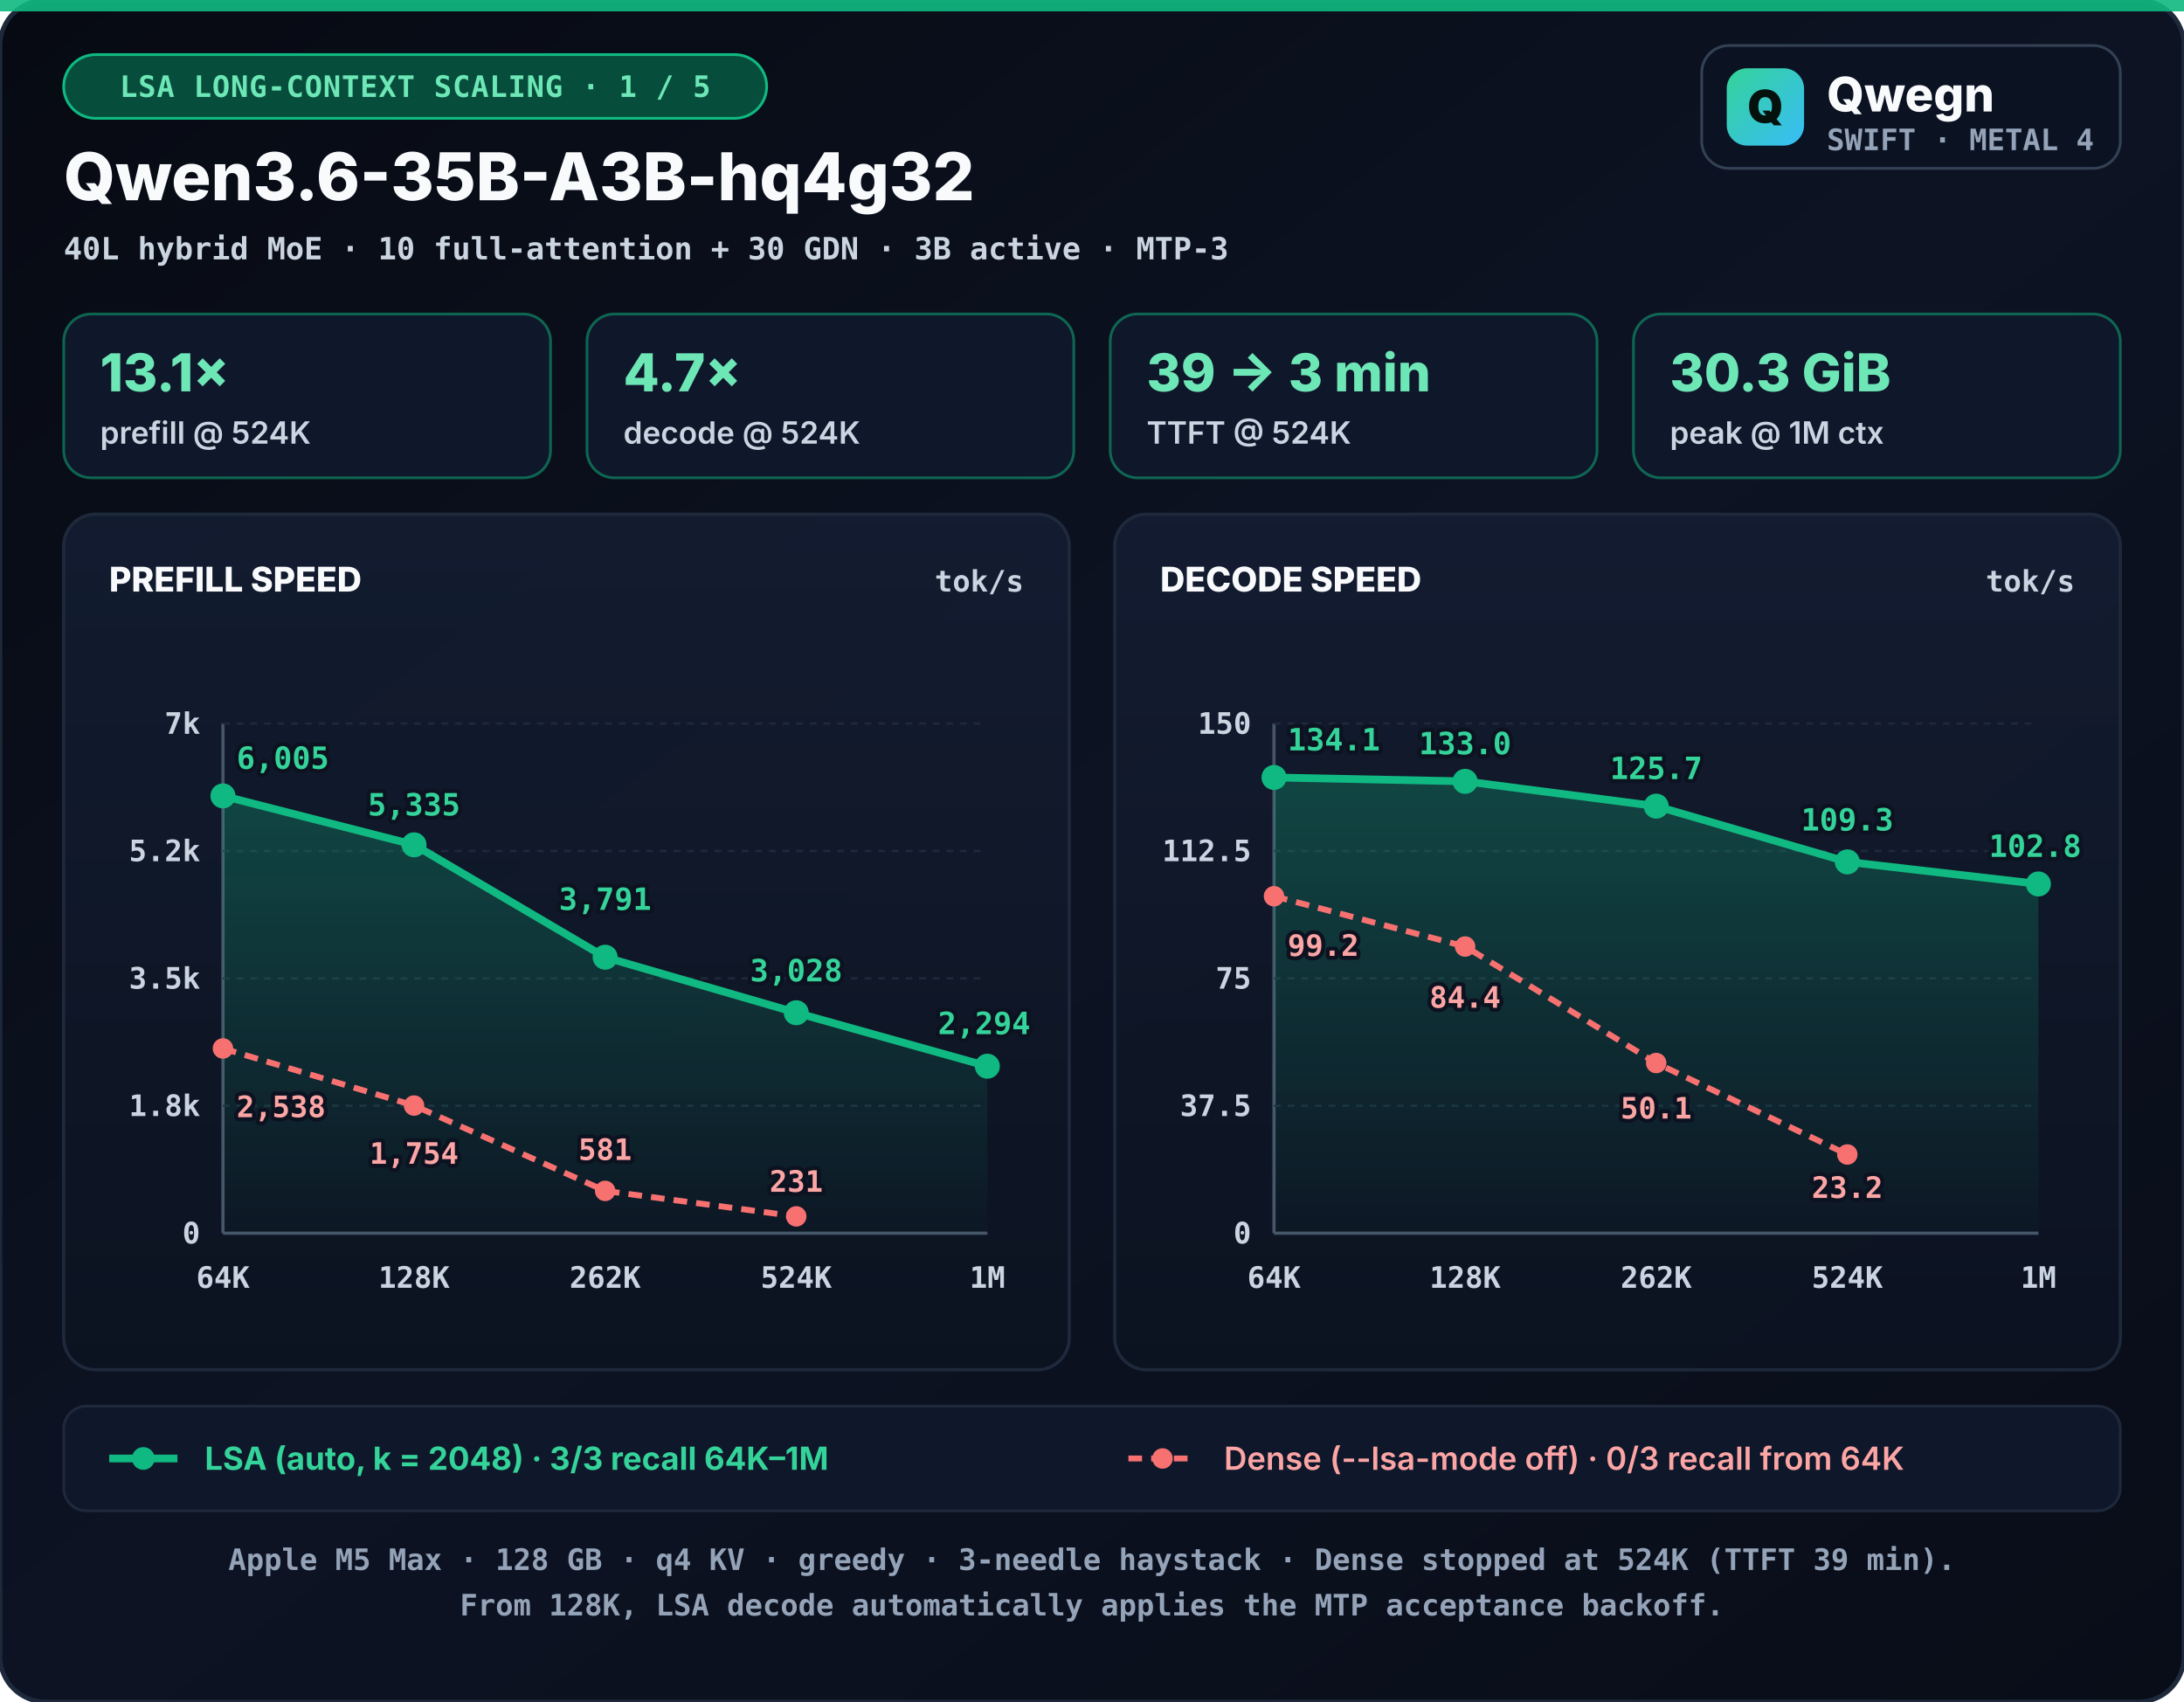
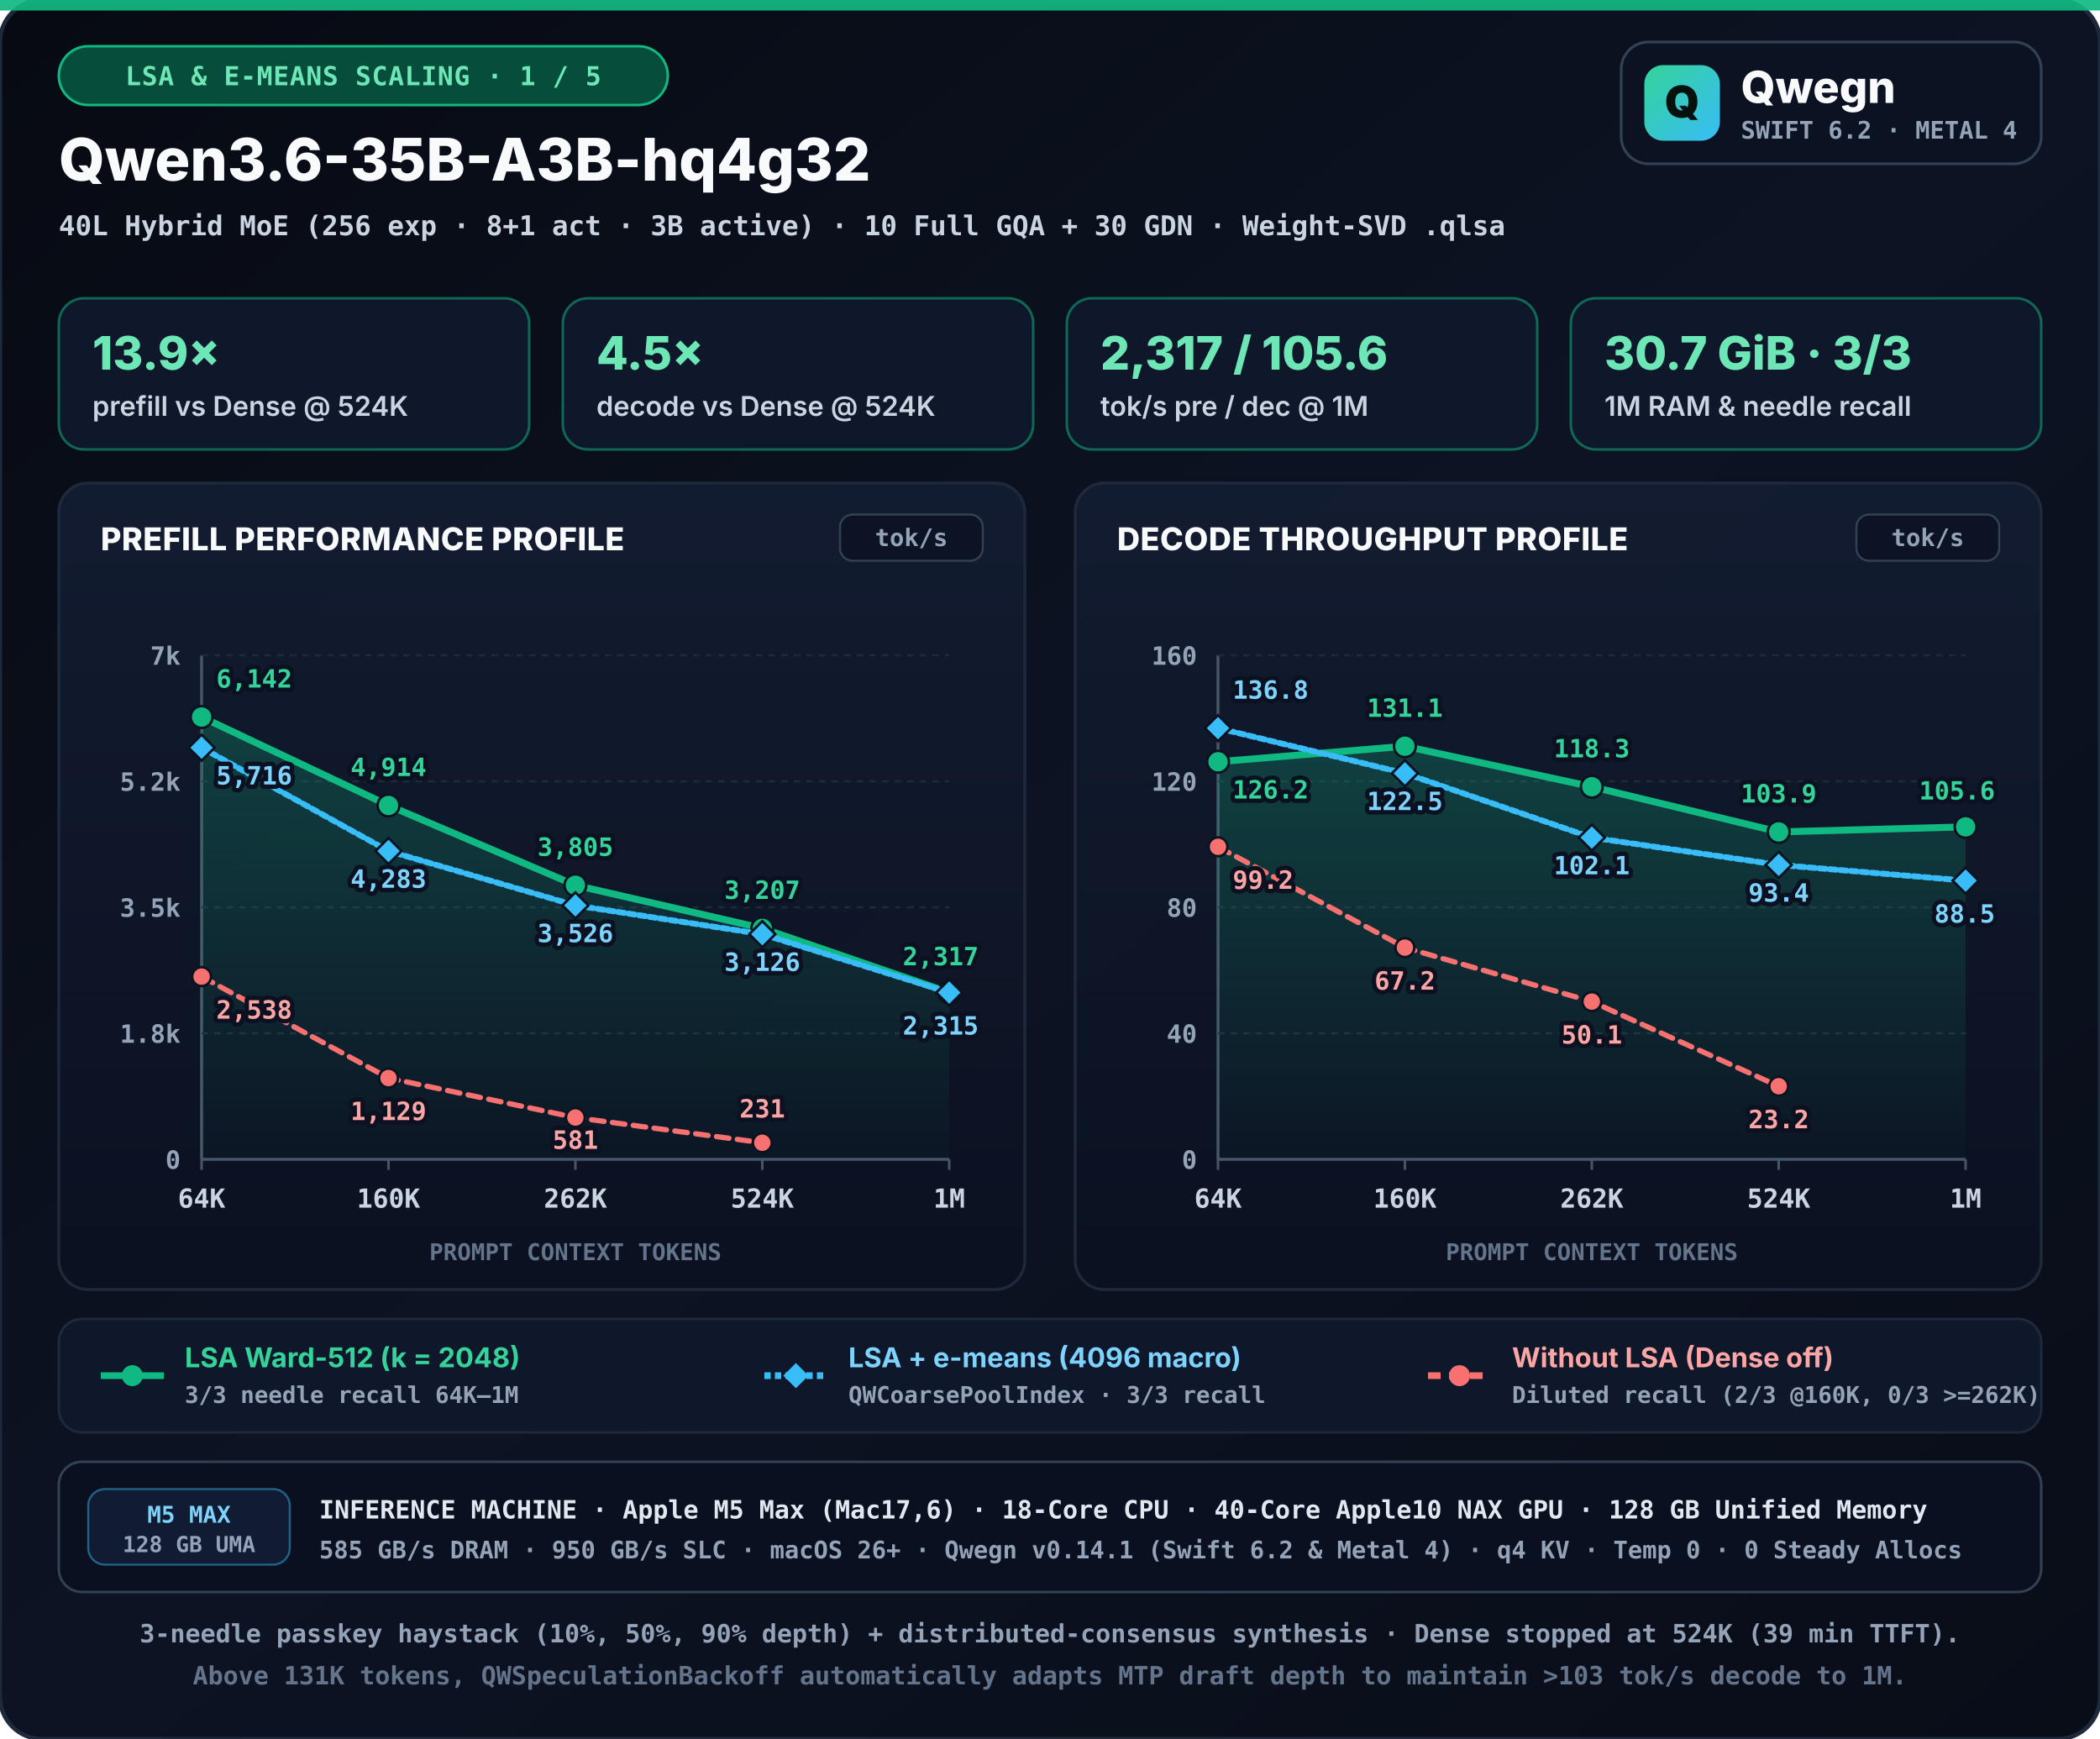
- <svg xmlns="http://www.w3.org/2000/svg" viewBox="0 0 960 748" width="960" height="748">
+ <svg xmlns="http://www.w3.org/2000/svg" viewBox="0 0 1000 828" width="1000" height="828">
  <defs>
    <linearGradient id="bg" x1="0" y1="0" x2="1" y2="1">
      <stop offset="0" stop-color="#070a12" />
      <stop offset="0.5" stop-color="#0d1323" />
      <stop offset="1" stop-color="#090d18" />
    </linearGradient>
    <linearGradient id="card" x1="0" y1="0" x2="0" y2="1">
-       <stop offset="0" stop-color="#131c31" stop-opacity="0.95" />
-       <stop offset="1" stop-color="#0c1220" stop-opacity="0.97" />
+       <stop offset="0" stop-color="#131c31" stop-opacity="0.96" />
+       <stop offset="1" stop-color="#0b1120" stop-opacity="0.98" />
    </linearGradient>
    <linearGradient id="aEm" x1="0" y1="0" x2="0" y2="1">
-       <stop offset="0" stop-color="#10b981" stop-opacity="0.28" />
+       <stop offset="0" stop-color="#10b981" stop-opacity="0.25" />
      <stop offset="1" stop-color="#10b981" stop-opacity="0.02" />
    </linearGradient>
    <linearGradient id="aCy" x1="0" y1="0" x2="0" y2="1">
-       <stop offset="0" stop-color="#38bdf8" stop-opacity="0.28" />
+       <stop offset="0" stop-color="#38bdf8" stop-opacity="0.25" />
      <stop offset="1" stop-color="#38bdf8" stop-opacity="0.02" />
+     </linearGradient>
+     <linearGradient id="aPu" x1="0" y1="0" x2="0" y2="1">
+       <stop offset="0" stop-color="#a855f7" stop-opacity="0.25" />
+       <stop offset="1" stop-color="#a855f7" stop-opacity="0.02" />
+     </linearGradient>
+     <linearGradient id="aRo" x1="0" y1="0" x2="0" y2="1">
+       <stop offset="0" stop-color="#f43f5e" stop-opacity="0.24" />
+       <stop offset="1" stop-color="#f43f5e" stop-opacity="0.02" />
    </linearGradient>
    <linearGradient id="mark" x1="0" y1="0" x2="1" y2="1">
      <stop offset="0" stop-color="#34d399" />
      <stop offset="1" stop-color="#38bdf8" />
    </linearGradient>
  </defs>
  <style>
    svg { text-rendering: geometricPrecision; -webkit-font-smoothing: antialiased; }
-     .title { font-family: -apple-system, BlinkMacSystemFont, "SF Pro Display", "Segoe UI", Roboto, sans-serif; font-weight: 800; }
-     .subtitle { font-family: -apple-system, BlinkMacSystemFont, "SF Pro Text", "Segoe UI", Roboto, sans-serif; font-weight: 500; }
    .sans { font-family: -apple-system, BlinkMacSystemFont, "SF Pro Display", "Inter", "Segoe UI", system-ui, sans-serif; }
    .mono { font-family: "SF Mono", "JetBrains Mono", Menlo, Consolas, monospace; font-weight: 600; }
  </style>
-   <rect width="960" height="748" rx="20" fill="url(#bg)" stroke="#1e293b" stroke-width="2" />
-   <rect x="0" y="0" width="960" height="5" fill="#10b981" opacity="0.9" />
-   <g transform="translate(28, 24)">
-     <rect x="0.0" y="0.0" width="309" height="28" rx="14.0" fill="#064e3b" stroke="#10b981" stroke-width="1.2" />
-     <text x="154.5" y="18.6" text-anchor="middle" class="mono" font-size="13" font-weight="700" fill="#6ee7b7" letter-spacing="0.3">LSA LONG-CONTEXT SCALING · 1 / 5</text>
-     <text x="0" y="64" class="sans" font-size="29" font-weight="800" fill="#f8fafc">Qwen3.6-35B-A3B-hq4g32</text>
-     <text x="0" y="90" class="mono" font-size="13.5" fill="#cbd5e1">40L hybrid MoE · 10 full-attention + 30 GDN · 3B active · MTP-3</text>
-   </g>
-   <g transform="translate(748, 20)">
-     <rect width="184" height="54" rx="12" fill="#0b1222" stroke="#334155" stroke-width="1.2" />
-     <rect x="11" y="10" width="34" height="34" rx="9" fill="url(#mark)" />
-     <text x="28" y="34" text-anchor="middle" class="sans" font-size="20" font-weight="900" fill="#04110c">Q</text>
-     <text x="55" y="29" class="sans" font-size="21" font-weight="800" fill="#f8fafc">Qwegn</text>
-     <text x="55" y="46" class="mono" font-size="13" font-weight="700" fill="#94a3b8">SWIFT · METAL 4</text>
-   </g>
-   <g transform="translate(28, 138)">
-     <rect width="214" height="72" rx="12" fill="#0f172a" stroke="#10b981" stroke-opacity="0.5" stroke-width="1.2" />
-     <text x="16" y="34" class="sans" font-size="23" font-weight="800" fill="#6ee7b7">13.1×</text>
-     <text x="16" y="57" class="sans" font-size="13.5" font-weight="600" fill="#cbd5e1">prefill @ 524K</text>
-   </g>
-   <g transform="translate(258, 138)">
-     <rect width="214" height="72" rx="12" fill="#0f172a" stroke="#10b981" stroke-opacity="0.5" stroke-width="1.2" />
-     <text x="16" y="34" class="sans" font-size="23" font-weight="800" fill="#6ee7b7">4.7×</text>
-     <text x="16" y="57" class="sans" font-size="13.5" font-weight="600" fill="#cbd5e1">decode @ 524K</text>
-   </g>
-   <g transform="translate(488, 138)">
-     <rect width="214" height="72" rx="12" fill="#0f172a" stroke="#10b981" stroke-opacity="0.5" stroke-width="1.2" />
-     <text x="16" y="34" class="sans" font-size="23" font-weight="800" fill="#6ee7b7">39 → 3 min</text>
-     <text x="16" y="57" class="sans" font-size="13.5" font-weight="600" fill="#cbd5e1">TTFT @ 524K</text>
-   </g>
-   <g transform="translate(718, 138)">
-     <rect width="214" height="72" rx="12" fill="#0f172a" stroke="#10b981" stroke-opacity="0.5" stroke-width="1.2" />
-     <text x="16" y="34" class="sans" font-size="23" font-weight="800" fill="#6ee7b7">30.3 GiB</text>
-     <text x="16" y="57" class="sans" font-size="13.5" font-weight="600" fill="#cbd5e1">peak @ 1M ctx</text>
-   </g>
-   <g transform="translate(28, 226)">
-     <rect width="442" height="376" rx="14" fill="url(#card)" stroke="#1e293b" stroke-width="1.4" />
-     <text x="20" y="34" class="sans" font-size="15" font-weight="800" fill="#f8fafc">PREFILL SPEED</text>
-     <text x="422" y="34" text-anchor="end" class="mono" font-size="13" fill="#cbd5e1">tok/s</text>
-     <line x1="70.0" y1="316.0" x2="406.0" y2="316.0" stroke="#475569" stroke-width="1.4" />
-     <line x1="70.0" y1="92.0" x2="70.0" y2="316.0" stroke="#475569" stroke-width="1.4" />
-     <text x="60" y="320.5" text-anchor="end" class="mono" font-size="13" fill="#cbd5e1">0</text>
-     <line x1="70.0" y1="260.0" x2="406.0" y2="260.0" stroke="#1e293b" stroke-width="1" stroke-dasharray="3 3" />
-     <text x="60" y="264.5" text-anchor="end" class="mono" font-size="13" fill="#cbd5e1">1.8k</text>
-     <line x1="70.0" y1="204.0" x2="406.0" y2="204.0" stroke="#1e293b" stroke-width="1" stroke-dasharray="3 3" />
-     <text x="60" y="208.5" text-anchor="end" class="mono" font-size="13" fill="#cbd5e1">3.5k</text>
-     <line x1="70.0" y1="148.0" x2="406.0" y2="148.0" stroke="#1e293b" stroke-width="1" stroke-dasharray="3 3" />
-     <text x="60" y="152.5" text-anchor="end" class="mono" font-size="13" fill="#cbd5e1">5.2k</text>
-     <line x1="70.0" y1="92.0" x2="406.0" y2="92.0" stroke="#1e293b" stroke-width="1" stroke-dasharray="3 3" />
-     <text x="60" y="96.5" text-anchor="end" class="mono" font-size="13" fill="#cbd5e1">7k</text>
-     <text x="70.0" y="340" text-anchor="middle" class="mono" font-size="13" fill="#cbd5e1">64K</text>
-     <text x="154.0" y="340" text-anchor="middle" class="mono" font-size="13" fill="#cbd5e1">128K</text>
-     <text x="238.0" y="340" text-anchor="middle" class="mono" font-size="13" fill="#cbd5e1">262K</text>
-     <text x="322.0" y="340" text-anchor="middle" class="mono" font-size="13" fill="#cbd5e1">524K</text>
-     <text x="406.0" y="340" text-anchor="middle" class="mono" font-size="13" fill="#cbd5e1">1M</text>
-     <polygon points="70.0,123.8 154.0,145.3 238.0,194.7 322.0,219.1 406.0,242.6 406.0,316.0 70.0,316.0" fill="url(#aEm)" />
-     <polyline points="70.0,234.8 154.0,259.9 238.0,297.4 322.0,308.6" fill="none" stroke="#f87171" stroke-width="2.6" stroke-linejoin="round" stroke-dasharray="6 4" />
-     <circle cx="70.0" cy="234.8" r="4.5" fill="#f87171" />
-     <circle cx="154.0" cy="259.9" r="4.5" fill="#f87171" />
-     <circle cx="238.0" cy="297.4" r="4.5" fill="#f87171" />
-     <circle cx="322.0" cy="308.6" r="4.5" fill="#f87171" />
-     <polyline points="70.0,123.8 154.0,145.3 238.0,194.7 322.0,219.1 406.0,242.6" fill="none" stroke="#10b981" stroke-width="3.4" stroke-linejoin="round" />
-     <circle cx="70.0" cy="123.8" r="5.5" fill="#10b981" />
-     <circle cx="154.0" cy="145.3" r="5.5" fill="#10b981" />
-     <circle cx="238.0" cy="194.7" r="5.5" fill="#10b981" />
-     <circle cx="322.0" cy="219.1" r="5.5" fill="#10b981" />
-     <circle cx="406.0" cy="242.6" r="5.5" fill="#10b981" />
-     <text x="76.0" y="265.0" text-anchor="start" class="mono" font-size="13" font-weight="700" fill="#fca5a5" paint-order="stroke" stroke="#0c1220" stroke-width="3.5" stroke-linejoin="round">2,538</text>
-     <text x="154.0" y="285.5" text-anchor="middle" class="mono" font-size="13" font-weight="700" fill="#fca5a5" paint-order="stroke" stroke="#0c1220" stroke-width="3.5" stroke-linejoin="round">1,754</text>
-     <text x="238.0" y="283.8" text-anchor="middle" class="mono" font-size="13" font-weight="700" fill="#fca5a5" paint-order="stroke" stroke="#0c1220" stroke-width="3.5" stroke-linejoin="round">581</text>
-     <text x="322.0" y="297.8" text-anchor="middle" class="mono" font-size="13" font-weight="700" fill="#fca5a5" paint-order="stroke" stroke="#0c1220" stroke-width="3.5" stroke-linejoin="round">231</text>
-     <text x="76.0" y="111.9" text-anchor="start" class="mono" font-size="13.5" font-weight="800" fill="#34d399" paint-order="stroke" stroke="#0c1220" stroke-width="3.5" stroke-linejoin="round">6,005</text>
-     <text x="154.0" y="132.4" text-anchor="middle" class="mono" font-size="13.5" font-weight="800" fill="#34d399" paint-order="stroke" stroke="#0c1220" stroke-width="3.5" stroke-linejoin="round">5,335</text>
-     <text x="238.0" y="173.9" text-anchor="middle" class="mono" font-size="13.5" font-weight="800" fill="#34d399" paint-order="stroke" stroke="#0c1220" stroke-width="3.5" stroke-linejoin="round">3,791</text>
-     <text x="322.0" y="205.3" text-anchor="middle" class="mono" font-size="13.5" font-weight="800" fill="#34d399" paint-order="stroke" stroke="#0c1220" stroke-width="3.5" stroke-linejoin="round">3,028</text>
-     <text x="424.9" y="228.5" text-anchor="end" class="mono" font-size="13.5" font-weight="800" fill="#34d399" paint-order="stroke" stroke="#0c1220" stroke-width="3.5" stroke-linejoin="round">2,294</text>
-   </g>
-   <g transform="translate(490, 226)">
-     <rect width="442" height="376" rx="14" fill="url(#card)" stroke="#1e293b" stroke-width="1.4" />
-     <text x="20" y="34" class="sans" font-size="15" font-weight="800" fill="#f8fafc">DECODE SPEED</text>
-     <text x="422" y="34" text-anchor="end" class="mono" font-size="13" fill="#cbd5e1">tok/s</text>
-     <line x1="70.0" y1="316.0" x2="406.0" y2="316.0" stroke="#475569" stroke-width="1.4" />
-     <line x1="70.0" y1="92.0" x2="70.0" y2="316.0" stroke="#475569" stroke-width="1.4" />
-     <text x="60" y="320.5" text-anchor="end" class="mono" font-size="13" fill="#cbd5e1">0</text>
-     <line x1="70.0" y1="260.0" x2="406.0" y2="260.0" stroke="#1e293b" stroke-width="1" stroke-dasharray="3 3" />
-     <text x="60" y="264.5" text-anchor="end" class="mono" font-size="13" fill="#cbd5e1">37.5</text>
-     <line x1="70.0" y1="204.0" x2="406.0" y2="204.0" stroke="#1e293b" stroke-width="1" stroke-dasharray="3 3" />
-     <text x="60" y="208.5" text-anchor="end" class="mono" font-size="13" fill="#cbd5e1">75</text>
-     <line x1="70.0" y1="148.0" x2="406.0" y2="148.0" stroke="#1e293b" stroke-width="1" stroke-dasharray="3 3" />
-     <text x="60" y="152.5" text-anchor="end" class="mono" font-size="13" fill="#cbd5e1">112.5</text>
-     <line x1="70.0" y1="92.0" x2="406.0" y2="92.0" stroke="#1e293b" stroke-width="1" stroke-dasharray="3 3" />
-     <text x="60" y="96.5" text-anchor="end" class="mono" font-size="13" fill="#cbd5e1">150</text>
-     <text x="70.0" y="340" text-anchor="middle" class="mono" font-size="13" fill="#cbd5e1">64K</text>
-     <text x="154.0" y="340" text-anchor="middle" class="mono" font-size="13" fill="#cbd5e1">128K</text>
-     <text x="238.0" y="340" text-anchor="middle" class="mono" font-size="13" fill="#cbd5e1">262K</text>
-     <text x="322.0" y="340" text-anchor="middle" class="mono" font-size="13" fill="#cbd5e1">524K</text>
-     <text x="406.0" y="340" text-anchor="middle" class="mono" font-size="13" fill="#cbd5e1">1M</text>
-     <polygon points="70.0,115.7 154.0,117.4 238.0,128.3 322.0,152.8 406.0,162.5 406.0,316.0 70.0,316.0" fill="url(#aEm)" />
-     <polyline points="70.0,167.9 154.0,190.0 238.0,241.2 322.0,281.4" fill="none" stroke="#f87171" stroke-width="2.6" stroke-linejoin="round" stroke-dasharray="6 4" />
-     <circle cx="70.0" cy="167.9" r="4.5" fill="#f87171" />
-     <circle cx="154.0" cy="190.0" r="4.5" fill="#f87171" />
-     <circle cx="238.0" cy="241.2" r="4.5" fill="#f87171" />
-     <circle cx="322.0" cy="281.4" r="4.5" fill="#f87171" />
-     <polyline points="70.0,115.7 154.0,117.4 238.0,128.3 322.0,152.8 406.0,162.5" fill="none" stroke="#10b981" stroke-width="3.4" stroke-linejoin="round" />
-     <circle cx="70.0" cy="115.7" r="5.5" fill="#10b981" />
-     <circle cx="154.0" cy="117.4" r="5.5" fill="#10b981" />
-     <circle cx="238.0" cy="128.3" r="5.5" fill="#10b981" />
-     <circle cx="322.0" cy="152.8" r="5.5" fill="#10b981" />
-     <circle cx="406.0" cy="162.5" r="5.5" fill="#10b981" />
-     <text x="76.0" y="194.1" text-anchor="start" class="mono" font-size="13" font-weight="700" fill="#fca5a5" paint-order="stroke" stroke="#0c1220" stroke-width="3.5" stroke-linejoin="round">99.2</text>
-     <text x="154.0" y="216.9" text-anchor="middle" class="mono" font-size="13" font-weight="700" fill="#fca5a5" paint-order="stroke" stroke="#0c1220" stroke-width="3.5" stroke-linejoin="round">84.4</text>
-     <text x="238.0" y="265.6" text-anchor="middle" class="mono" font-size="13" font-weight="700" fill="#fca5a5" paint-order="stroke" stroke="#0c1220" stroke-width="3.5" stroke-linejoin="round">50.1</text>
-     <text x="322.0" y="300.5" text-anchor="middle" class="mono" font-size="13" font-weight="700" fill="#fca5a5" paint-order="stroke" stroke="#0c1220" stroke-width="3.5" stroke-linejoin="round">23.2</text>
-     <text x="76.0" y="103.8" text-anchor="start" class="mono" font-size="13.5" font-weight="800" fill="#34d399" paint-order="stroke" stroke="#0c1220" stroke-width="3.5" stroke-linejoin="round">134.1</text>
-     <text x="154.0" y="105.5" text-anchor="middle" class="mono" font-size="13.5" font-weight="800" fill="#34d399" paint-order="stroke" stroke="#0c1220" stroke-width="3.5" stroke-linejoin="round">133.0</text>
-     <text x="238.0" y="116.4" text-anchor="middle" class="mono" font-size="13.5" font-weight="800" fill="#34d399" paint-order="stroke" stroke="#0c1220" stroke-width="3.5" stroke-linejoin="round">125.7</text>
-     <text x="322.0" y="139.0" text-anchor="middle" class="mono" font-size="13.5" font-weight="800" fill="#34d399" paint-order="stroke" stroke="#0c1220" stroke-width="3.5" stroke-linejoin="round">109.3</text>
-     <text x="424.9" y="150.6" text-anchor="end" class="mono" font-size="13.5" font-weight="800" fill="#34d399" paint-order="stroke" stroke="#0c1220" stroke-width="3.5" stroke-linejoin="round">102.8</text>
-   </g>
-   <g transform="translate(28, 618)">
-     <rect width="904" height="46" rx="10" fill="#0f172a" stroke="#1e293b" stroke-width="1.2" />
-     <line x1="20" y1="23" x2="50" y2="23" stroke="#10b981" stroke-width="3.4" />
-     <circle cx="35" cy="23" r="5" fill="#10b981" />
-     <text x="62" y="28" class="sans" font-size="14" font-weight="700" fill="#34d399">LSA (auto, k = 2048) · 3/3 recall 64K–1M</text>
-     <line x1="468" y1="23" x2="498" y2="23" stroke="#f87171" stroke-width="2.6" stroke-dasharray="6 4" />
-     <circle cx="483" cy="23" r="4.5" fill="#f87171" />
-     <text x="510" y="28" class="sans" font-size="14" font-weight="600" fill="#fca5a5">Dense (--lsa-mode off) · 0/3 recall from 64K</text>
-   </g>
-   <text x="480" y="690" text-anchor="middle" class="mono" font-size="13" fill="#94a3b8">Apple M5 Max · 128 GB · q4 KV · greedy · 3-needle haystack · Dense stopped at 524K (TTFT 39 min).</text>
-   <text x="480" y="710" text-anchor="middle" class="mono" font-size="13" fill="#94a3b8">From 128K, LSA decode automatically applies the MTP acceptance backoff.</text>
+   <rect width="1000" height="828" rx="20" fill="url(#bg)" stroke="#1e293b" stroke-width="2" />
+   <rect x="0" y="0" width="1000" height="5" fill="#10b981" opacity="0.92" />
+   <g transform="translate(28, 22)">
+     <rect x="0" y="0" width="290" height="28" rx="14" fill="#064e3b" stroke="#10b981" stroke-width="1.2" />
+     <text x="145.0" y="18.6" text-anchor="middle" class="mono" font-size="12.5" font-weight="700" fill="#6ee7b7" letter-spacing="0.3">LSA &amp; E-MEANS SCALING · 1 / 5</text>
+     <text x="0" y="64" class="sans" font-size="28" font-weight="800" fill="#f8fafc">Qwen3.6-35B-A3B-hq4g32</text>
+     <text x="0" y="90" class="mono" font-size="13" fill="#cbd5e1">40L Hybrid MoE (256 exp · 8+1 act · 3B active) · 10 Full GQA + 30 GDN · Weight-SVD .qlsa</text>
+   </g>
+   <g transform="translate(772, 20)">
+     <rect width="200" height="58" rx="13" fill="#0b1222" stroke="#334155" stroke-width="1.3" />
+     <rect x="11" y="11" width="36" height="36" rx="9" fill="url(#mark)" />
+     <text x="29" y="36" text-anchor="middle" class="sans" font-size="21" font-weight="900" fill="#04110c">Q</text>
+     <text x="57" y="29" class="sans" font-size="21" font-weight="800" fill="#f8fafc">Qwegn</text>
+     <text x="57" y="46" class="mono" font-size="11.5" font-weight="700" fill="#94a3b8">SWIFT 6.2 · METAL 4</text>
+   </g>
+   <g transform="translate(28, 142)">
+     <rect width="224" height="72" rx="12" fill="#0f172a" stroke="#10b981" stroke-opacity="0.52" stroke-width="1.2" />
+     <text x="16" y="34" class="sans" font-size="22" font-weight="800" fill="#6ee7b7">13.9×</text>
+     <text x="16" y="56" class="sans" font-size="13" font-weight="600" fill="#cbd5e1">prefill vs Dense @ 524K</text>
+   </g>
+   <g transform="translate(268, 142)">
+     <rect width="224" height="72" rx="12" fill="#0f172a" stroke="#10b981" stroke-opacity="0.52" stroke-width="1.2" />
+     <text x="16" y="34" class="sans" font-size="22" font-weight="800" fill="#6ee7b7">4.5×</text>
+     <text x="16" y="56" class="sans" font-size="13" font-weight="600" fill="#cbd5e1">decode vs Dense @ 524K</text>
+   </g>
+   <g transform="translate(508, 142)">
+     <rect width="224" height="72" rx="12" fill="#0f172a" stroke="#10b981" stroke-opacity="0.52" stroke-width="1.2" />
+     <text x="16" y="34" class="sans" font-size="22" font-weight="800" fill="#6ee7b7">2,317 / 105.6</text>
+     <text x="16" y="56" class="sans" font-size="13" font-weight="600" fill="#cbd5e1">tok/s pre / dec @ 1M</text>
+   </g>
+   <g transform="translate(748, 142)">
+     <rect width="224" height="72" rx="12" fill="#0f172a" stroke="#10b981" stroke-opacity="0.52" stroke-width="1.2" />
+     <text x="16" y="34" class="sans" font-size="22" font-weight="800" fill="#6ee7b7">30.7 GiB · 3/3</text>
+     <text x="16" y="56" class="sans" font-size="13" font-weight="600" fill="#cbd5e1">1M RAM &amp; needle recall</text>
+   </g>
+   <g transform="translate(28, 230)">
+     <rect width="460" height="384" rx="14" fill="url(#card)" stroke="#1e293b" stroke-width="1.4" />
+     <text x="20" y="32" class="sans" font-size="15" font-weight="800" fill="#f8fafc" letter-spacing="0.2">PREFILL PERFORMANCE PROFILE</text>
+     <rect x="372" y="15" width="68" height="22" rx="6" fill="#0b1324" stroke="#334155" stroke-width="1" />
+     <text x="406" y="30" text-anchor="middle" class="mono" font-size="11.5" fill="#94a3b8">tok/s</text>
+     <line x1="68.0" y1="322.0" x2="424.0" y2="322.0" stroke="#475569" stroke-width="1.4" />
+     <line x1="68.0" y1="82.0" x2="68.0" y2="322.0" stroke="#475569" stroke-width="1.4" />
+     <text x="58.0" y="326.5" text-anchor="end" class="mono" font-size="12" fill="#94a3b8">0</text>
+     <line x1="68.0" y1="262.0" x2="424.0" y2="262.0" stroke="#1e293b" stroke-width="1" stroke-dasharray="3 3" />
+     <text x="58.0" y="266.5" text-anchor="end" class="mono" font-size="12" fill="#94a3b8">1.8k</text>
+     <line x1="68.0" y1="202.0" x2="424.0" y2="202.0" stroke="#1e293b" stroke-width="1" stroke-dasharray="3 3" />
+     <text x="58.0" y="206.5" text-anchor="end" class="mono" font-size="12" fill="#94a3b8">3.5k</text>
+     <line x1="68.0" y1="142.0" x2="424.0" y2="142.0" stroke="#1e293b" stroke-width="1" stroke-dasharray="3 3" />
+     <text x="58.0" y="146.5" text-anchor="end" class="mono" font-size="12" fill="#94a3b8">5.2k</text>
+     <line x1="68.0" y1="82.0" x2="424.0" y2="82.0" stroke="#1e293b" stroke-width="1" stroke-dasharray="3 3" />
+     <text x="58.0" y="86.5" text-anchor="end" class="mono" font-size="12" fill="#94a3b8">7k</text>
+     <line x1="68.0" y1="322.0" x2="68.0" y2="327.0" stroke="#475569" stroke-width="1.2" />
+     <text x="68.0" y="345.0" text-anchor="middle" class="mono" font-size="12.5" fill="#cbd5e1">64K</text>
+     <line x1="157.0" y1="322.0" x2="157.0" y2="327.0" stroke="#475569" stroke-width="1.2" />
+     <text x="157.0" y="345.0" text-anchor="middle" class="mono" font-size="12.5" fill="#cbd5e1">160K</text>
+     <line x1="246.0" y1="322.0" x2="246.0" y2="327.0" stroke="#475569" stroke-width="1.2" />
+     <text x="246.0" y="345.0" text-anchor="middle" class="mono" font-size="12.5" fill="#cbd5e1">262K</text>
+     <line x1="335.0" y1="322.0" x2="335.0" y2="327.0" stroke="#475569" stroke-width="1.2" />
+     <text x="335.0" y="345.0" text-anchor="middle" class="mono" font-size="12.5" fill="#cbd5e1">524K</text>
+     <line x1="424.0" y1="322.0" x2="424.0" y2="327.0" stroke="#475569" stroke-width="1.2" />
+     <text x="424.0" y="345.0" text-anchor="middle" class="mono" font-size="12.5" fill="#cbd5e1">1M</text>
+     <text x="246.0" y="370.0" text-anchor="middle" class="mono" font-size="11" fill="#64748b">PROMPT CONTEXT TOKENS</text>
+     <polygon points="68.0,111.4 157.0,153.5 246.0,191.5 335.0,212.0 424.0,242.6 424.0,322.0 68.0,322.0" fill="url(#aEm)" />
+     <polyline points="68.0,235.0 157.0,283.3 246.0,302.1 335.0,314.1" fill="none" stroke="#f87171" stroke-width="2.5" stroke-linejoin="round" stroke-linecap="round" stroke-dasharray="6 4" />
+     <circle cx="68.0" cy="235.0" r="4.5" fill="#f87171" stroke="#0b1220" stroke-width="1.2" />
+     <circle cx="157.0" cy="283.3" r="4.5" fill="#f87171" stroke="#0b1220" stroke-width="1.2" />
+     <circle cx="246.0" cy="302.1" r="4.5" fill="#f87171" stroke="#0b1220" stroke-width="1.2" />
+     <circle cx="335.0" cy="314.1" r="4.5" fill="#f87171" stroke="#0b1220" stroke-width="1.2" />
+     <polyline points="68.0,111.4 157.0,153.5 246.0,191.5 335.0,212.0 424.0,242.6" fill="none" stroke="#10b981" stroke-width="3.3" stroke-linejoin="round" stroke-linecap="round" />
+     <circle cx="68.0" cy="111.4" r="5.2" fill="#10b981" stroke="#0b1220" stroke-width="1.2" />
+     <circle cx="157.0" cy="153.5" r="5.2" fill="#10b981" stroke="#0b1220" stroke-width="1.2" />
+     <circle cx="246.0" cy="191.5" r="5.2" fill="#10b981" stroke="#0b1220" stroke-width="1.2" />
+     <circle cx="335.0" cy="212.0" r="5.2" fill="#10b981" stroke="#0b1220" stroke-width="1.2" />
+     <circle cx="424.0" cy="242.6" r="5.2" fill="#10b981" stroke="#0b1220" stroke-width="1.2" />
+     <polyline points="68.0,126.0 157.0,175.2 246.0,201.1 335.0,214.8 424.0,242.6" fill="none" stroke="#38bdf8" stroke-width="2.8" stroke-linejoin="round" stroke-linecap="round" stroke-dasharray="3 2" />
+     <polygon points="68.0,119.8 74.2,126.0 68.0,132.2 61.8,126.0" fill="#38bdf8" stroke="#0b1220" stroke-width="1.2" />
+     <polygon points="157.0,169.0 163.2,175.2 157.0,181.4 150.8,175.2" fill="#38bdf8" stroke="#0b1220" stroke-width="1.2" />
+     <polygon points="246.0,194.9 252.2,201.1 246.0,207.3 239.8,201.1" fill="#38bdf8" stroke="#0b1220" stroke-width="1.2" />
+     <polygon points="335.0,208.6 341.2,214.8 335.0,221.0 328.8,214.8" fill="#38bdf8" stroke="#0b1220" stroke-width="1.2" />
+     <polygon points="424.0,236.4 430.2,242.6 424.0,248.8 417.8,242.6" fill="#38bdf8" stroke="#0b1220" stroke-width="1.2" />
+     <text x="75.0" y="255.0" text-anchor="start" class="mono" font-size="12" font-weight="700" fill="none" stroke="#0b1120" stroke-width="4.2" stroke-linejoin="round">2,538</text>
+     <text x="75.0" y="255.0" text-anchor="start" class="mono" font-size="12" font-weight="700" fill="#fca5a5">2,538</text>
+     <text x="75.0" y="97.4" text-anchor="start" class="mono" font-size="12" font-weight="800" fill="none" stroke="#0b1120" stroke-width="4.2" stroke-linejoin="round">6,142</text>
+     <text x="75.0" y="97.4" text-anchor="start" class="mono" font-size="12" font-weight="800" fill="#34d399">6,142</text>
+     <text x="75.0" y="143.5" text-anchor="start" class="mono" font-size="12" font-weight="800" fill="none" stroke="#0b1120" stroke-width="4.2" stroke-linejoin="round">5,716</text>
+     <text x="75.0" y="143.5" text-anchor="start" class="mono" font-size="12" font-weight="800" fill="#7dd3fc">5,716</text>
+     <text x="157.0" y="303.3" text-anchor="middle" class="mono" font-size="12" font-weight="700" fill="none" stroke="#0b1120" stroke-width="4.2" stroke-linejoin="round">1,129</text>
+     <text x="157.0" y="303.3" text-anchor="middle" class="mono" font-size="12" font-weight="700" fill="#fca5a5">1,129</text>
+     <text x="157.0" y="139.5" text-anchor="middle" class="mono" font-size="12" font-weight="800" fill="none" stroke="#0b1120" stroke-width="4.2" stroke-linejoin="round">4,914</text>
+     <text x="157.0" y="139.5" text-anchor="middle" class="mono" font-size="12" font-weight="800" fill="#34d399">4,914</text>
+     <text x="157.0" y="192.7" text-anchor="middle" class="mono" font-size="12" font-weight="800" fill="none" stroke="#0b1120" stroke-width="4.2" stroke-linejoin="round">4,283</text>
+     <text x="157.0" y="192.7" text-anchor="middle" class="mono" font-size="12" font-weight="800" fill="#7dd3fc">4,283</text>
+     <text x="246.0" y="317.0" text-anchor="middle" class="mono" font-size="12" font-weight="700" fill="none" stroke="#0b1120" stroke-width="4.2" stroke-linejoin="round">581</text>
+     <text x="246.0" y="317.0" text-anchor="middle" class="mono" font-size="12" font-weight="700" fill="#fca5a5">581</text>
+     <text x="246.0" y="177.5" text-anchor="middle" class="mono" font-size="12" font-weight="800" fill="none" stroke="#0b1120" stroke-width="4.2" stroke-linejoin="round">3,805</text>
+     <text x="246.0" y="177.5" text-anchor="middle" class="mono" font-size="12" font-weight="800" fill="#34d399">3,805</text>
+     <text x="246.0" y="218.6" text-anchor="middle" class="mono" font-size="12" font-weight="800" fill="none" stroke="#0b1120" stroke-width="4.2" stroke-linejoin="round">3,526</text>
+     <text x="246.0" y="218.6" text-anchor="middle" class="mono" font-size="12" font-weight="800" fill="#7dd3fc">3,526</text>
+     <text x="335.0" y="302.1" text-anchor="middle" class="mono" font-size="12" font-weight="700" fill="none" stroke="#0b1120" stroke-width="4.2" stroke-linejoin="round">231</text>
+     <text x="335.0" y="302.1" text-anchor="middle" class="mono" font-size="12" font-weight="700" fill="#fca5a5">231</text>
+     <text x="335.0" y="198.0" text-anchor="middle" class="mono" font-size="12" font-weight="800" fill="none" stroke="#0b1120" stroke-width="4.2" stroke-linejoin="round">3,207</text>
+     <text x="335.0" y="198.0" text-anchor="middle" class="mono" font-size="12" font-weight="800" fill="#34d399">3,207</text>
+     <text x="335.0" y="232.3" text-anchor="middle" class="mono" font-size="12" font-weight="800" fill="none" stroke="#0b1120" stroke-width="4.2" stroke-linejoin="round">3,126</text>
+     <text x="335.0" y="232.3" text-anchor="middle" class="mono" font-size="12" font-weight="800" fill="#7dd3fc">3,126</text>
+     <text x="438.0" y="229.6" text-anchor="end" class="mono" font-size="12" font-weight="800" fill="none" stroke="#0b1120" stroke-width="4.2" stroke-linejoin="round">2,317</text>
+     <text x="438.0" y="229.6" text-anchor="end" class="mono" font-size="12" font-weight="800" fill="#34d399">2,317</text>
+     <text x="438.0" y="262.6" text-anchor="end" class="mono" font-size="12" font-weight="800" fill="none" stroke="#0b1120" stroke-width="4.2" stroke-linejoin="round">2,315</text>
+     <text x="438.0" y="262.6" text-anchor="end" class="mono" font-size="12" font-weight="800" fill="#7dd3fc">2,315</text>
+   </g>
+   <g transform="translate(512, 230)">
+     <rect width="460" height="384" rx="14" fill="url(#card)" stroke="#1e293b" stroke-width="1.4" />
+     <text x="20" y="32" class="sans" font-size="15" font-weight="800" fill="#f8fafc" letter-spacing="0.2">DECODE THROUGHPUT PROFILE</text>
+     <rect x="372" y="15" width="68" height="22" rx="6" fill="#0b1324" stroke="#334155" stroke-width="1" />
+     <text x="406" y="30" text-anchor="middle" class="mono" font-size="11.5" fill="#94a3b8">tok/s</text>
+     <line x1="68.0" y1="322.0" x2="424.0" y2="322.0" stroke="#475569" stroke-width="1.4" />
+     <line x1="68.0" y1="82.0" x2="68.0" y2="322.0" stroke="#475569" stroke-width="1.4" />
+     <text x="58.0" y="326.5" text-anchor="end" class="mono" font-size="12" fill="#94a3b8">0</text>
+     <line x1="68.0" y1="262.0" x2="424.0" y2="262.0" stroke="#1e293b" stroke-width="1" stroke-dasharray="3 3" />
+     <text x="58.0" y="266.5" text-anchor="end" class="mono" font-size="12" fill="#94a3b8">40</text>
+     <line x1="68.0" y1="202.0" x2="424.0" y2="202.0" stroke="#1e293b" stroke-width="1" stroke-dasharray="3 3" />
+     <text x="58.0" y="206.5" text-anchor="end" class="mono" font-size="12" fill="#94a3b8">80</text>
+     <line x1="68.0" y1="142.0" x2="424.0" y2="142.0" stroke="#1e293b" stroke-width="1" stroke-dasharray="3 3" />
+     <text x="58.0" y="146.5" text-anchor="end" class="mono" font-size="12" fill="#94a3b8">120</text>
+     <line x1="68.0" y1="82.0" x2="424.0" y2="82.0" stroke="#1e293b" stroke-width="1" stroke-dasharray="3 3" />
+     <text x="58.0" y="86.5" text-anchor="end" class="mono" font-size="12" fill="#94a3b8">160</text>
+     <line x1="68.0" y1="322.0" x2="68.0" y2="327.0" stroke="#475569" stroke-width="1.2" />
+     <text x="68.0" y="345.0" text-anchor="middle" class="mono" font-size="12.5" fill="#cbd5e1">64K</text>
+     <line x1="157.0" y1="322.0" x2="157.0" y2="327.0" stroke="#475569" stroke-width="1.2" />
+     <text x="157.0" y="345.0" text-anchor="middle" class="mono" font-size="12.5" fill="#cbd5e1">160K</text>
+     <line x1="246.0" y1="322.0" x2="246.0" y2="327.0" stroke="#475569" stroke-width="1.2" />
+     <text x="246.0" y="345.0" text-anchor="middle" class="mono" font-size="12.5" fill="#cbd5e1">262K</text>
+     <line x1="335.0" y1="322.0" x2="335.0" y2="327.0" stroke="#475569" stroke-width="1.2" />
+     <text x="335.0" y="345.0" text-anchor="middle" class="mono" font-size="12.5" fill="#cbd5e1">524K</text>
+     <line x1="424.0" y1="322.0" x2="424.0" y2="327.0" stroke="#475569" stroke-width="1.2" />
+     <text x="424.0" y="345.0" text-anchor="middle" class="mono" font-size="12.5" fill="#cbd5e1">1M</text>
+     <text x="246.0" y="370.0" text-anchor="middle" class="mono" font-size="11" fill="#64748b">PROMPT CONTEXT TOKENS</text>
+     <polygon points="68.0,132.7 157.0,125.3 246.0,144.6 335.0,166.1 424.0,163.7 424.0,322.0 68.0,322.0" fill="url(#aEm)" />
+     <polyline points="68.0,173.2 157.0,221.2 246.0,246.9 335.0,287.2" fill="none" stroke="#f87171" stroke-width="2.5" stroke-linejoin="round" stroke-linecap="round" stroke-dasharray="6 4" />
+     <circle cx="68.0" cy="173.2" r="4.5" fill="#f87171" stroke="#0b1220" stroke-width="1.2" />
+     <circle cx="157.0" cy="221.2" r="4.5" fill="#f87171" stroke="#0b1220" stroke-width="1.2" />
+     <circle cx="246.0" cy="246.9" r="4.5" fill="#f87171" stroke="#0b1220" stroke-width="1.2" />
+     <circle cx="335.0" cy="287.2" r="4.5" fill="#f87171" stroke="#0b1220" stroke-width="1.2" />
+     <polyline points="68.0,132.7 157.0,125.3 246.0,144.6 335.0,166.1 424.0,163.7" fill="none" stroke="#10b981" stroke-width="3.3" stroke-linejoin="round" stroke-linecap="round" />
+     <circle cx="68.0" cy="132.7" r="5.2" fill="#10b981" stroke="#0b1220" stroke-width="1.2" />
+     <circle cx="157.0" cy="125.3" r="5.2" fill="#10b981" stroke="#0b1220" stroke-width="1.2" />
+     <circle cx="246.0" cy="144.6" r="5.2" fill="#10b981" stroke="#0b1220" stroke-width="1.2" />
+     <circle cx="335.0" cy="166.1" r="5.2" fill="#10b981" stroke="#0b1220" stroke-width="1.2" />
+     <circle cx="424.0" cy="163.7" r="5.2" fill="#10b981" stroke="#0b1220" stroke-width="1.2" />
+     <polyline points="68.0,116.7 157.0,138.2 246.0,168.8 335.0,181.8 424.0,189.3" fill="none" stroke="#38bdf8" stroke-width="2.8" stroke-linejoin="round" stroke-linecap="round" stroke-dasharray="3 2" />
+     <polygon points="68.0,110.5 74.2,116.7 68.0,122.9 61.8,116.7" fill="#38bdf8" stroke="#0b1220" stroke-width="1.2" />
+     <polygon points="157.0,132.0 163.2,138.2 157.0,144.4 150.8,138.2" fill="#38bdf8" stroke="#0b1220" stroke-width="1.2" />
+     <polygon points="246.0,162.6 252.2,168.8 246.0,175.0 239.8,168.8" fill="#38bdf8" stroke="#0b1220" stroke-width="1.2" />
+     <polygon points="335.0,175.6 341.2,181.8 335.0,188.0 328.8,181.8" fill="#38bdf8" stroke="#0b1220" stroke-width="1.2" />
+     <polygon points="424.0,183.1 430.2,189.3 424.0,195.5 417.8,189.3" fill="#38bdf8" stroke="#0b1220" stroke-width="1.2" />
+     <text x="75.0" y="193.2" text-anchor="start" class="mono" font-size="12" font-weight="700" fill="none" stroke="#0b1120" stroke-width="4.2" stroke-linejoin="round">99.2</text>
+     <text x="75.0" y="193.2" text-anchor="start" class="mono" font-size="12" font-weight="700" fill="#fca5a5">99.2</text>
+     <text x="75.0" y="150.2" text-anchor="start" class="mono" font-size="12" font-weight="800" fill="none" stroke="#0b1120" stroke-width="4.2" stroke-linejoin="round">126.2</text>
+     <text x="75.0" y="150.2" text-anchor="start" class="mono" font-size="12" font-weight="800" fill="#34d399">126.2</text>
+     <text x="75.0" y="102.7" text-anchor="start" class="mono" font-size="12" font-weight="800" fill="none" stroke="#0b1120" stroke-width="4.2" stroke-linejoin="round">136.8</text>
+     <text x="75.0" y="102.7" text-anchor="start" class="mono" font-size="12" font-weight="800" fill="#7dd3fc">136.8</text>
+     <text x="157.0" y="241.2" text-anchor="middle" class="mono" font-size="12" font-weight="700" fill="none" stroke="#0b1120" stroke-width="4.2" stroke-linejoin="round">67.2</text>
+     <text x="157.0" y="241.2" text-anchor="middle" class="mono" font-size="12" font-weight="700" fill="#fca5a5">67.2</text>
+     <text x="157.0" y="111.3" text-anchor="middle" class="mono" font-size="12" font-weight="800" fill="none" stroke="#0b1120" stroke-width="4.2" stroke-linejoin="round">131.1</text>
+     <text x="157.0" y="111.3" text-anchor="middle" class="mono" font-size="12" font-weight="800" fill="#34d399">131.1</text>
+     <text x="157.0" y="155.7" text-anchor="middle" class="mono" font-size="12" font-weight="800" fill="none" stroke="#0b1120" stroke-width="4.2" stroke-linejoin="round">122.5</text>
+     <text x="157.0" y="155.7" text-anchor="middle" class="mono" font-size="12" font-weight="800" fill="#7dd3fc">122.5</text>
+     <text x="246.0" y="266.9" text-anchor="middle" class="mono" font-size="12" font-weight="700" fill="none" stroke="#0b1120" stroke-width="4.2" stroke-linejoin="round">50.1</text>
+     <text x="246.0" y="266.9" text-anchor="middle" class="mono" font-size="12" font-weight="700" fill="#fca5a5">50.1</text>
+     <text x="246.0" y="130.6" text-anchor="middle" class="mono" font-size="12" font-weight="800" fill="none" stroke="#0b1120" stroke-width="4.2" stroke-linejoin="round">118.3</text>
+     <text x="246.0" y="130.6" text-anchor="middle" class="mono" font-size="12" font-weight="800" fill="#34d399">118.3</text>
+     <text x="246.0" y="186.3" text-anchor="middle" class="mono" font-size="12" font-weight="800" fill="none" stroke="#0b1120" stroke-width="4.2" stroke-linejoin="round">102.1</text>
+     <text x="246.0" y="186.3" text-anchor="middle" class="mono" font-size="12" font-weight="800" fill="#7dd3fc">102.1</text>
+     <text x="335.0" y="307.2" text-anchor="middle" class="mono" font-size="12" font-weight="700" fill="none" stroke="#0b1120" stroke-width="4.2" stroke-linejoin="round">23.2</text>
+     <text x="335.0" y="307.2" text-anchor="middle" class="mono" font-size="12" font-weight="700" fill="#fca5a5">23.2</text>
+     <text x="335.0" y="152.1" text-anchor="middle" class="mono" font-size="12" font-weight="800" fill="none" stroke="#0b1120" stroke-width="4.2" stroke-linejoin="round">103.9</text>
+     <text x="335.0" y="152.1" text-anchor="middle" class="mono" font-size="12" font-weight="800" fill="#34d399">103.9</text>
+     <text x="335.0" y="199.3" text-anchor="middle" class="mono" font-size="12" font-weight="800" fill="none" stroke="#0b1120" stroke-width="4.2" stroke-linejoin="round">93.4</text>
+     <text x="335.0" y="199.3" text-anchor="middle" class="mono" font-size="12" font-weight="800" fill="#7dd3fc">93.4</text>
+     <text x="438.0" y="150.7" text-anchor="end" class="mono" font-size="12" font-weight="800" fill="none" stroke="#0b1120" stroke-width="4.2" stroke-linejoin="round">105.6</text>
+     <text x="438.0" y="150.7" text-anchor="end" class="mono" font-size="12" font-weight="800" fill="#34d399">105.6</text>
+     <text x="438.0" y="209.3" text-anchor="end" class="mono" font-size="12" font-weight="800" fill="none" stroke="#0b1120" stroke-width="4.2" stroke-linejoin="round">88.5</text>
+     <text x="438.0" y="209.3" text-anchor="end" class="mono" font-size="12" font-weight="800" fill="#7dd3fc">88.5</text>
+   </g>
+   <g transform="translate(28, 628)">
+     <rect width="944" height="54" rx="11" fill="#0f172a" stroke="#1e293b" stroke-width="1.2" />
+     <line x1="20" y1="27" x2="50" y2="27" stroke="#10b981" stroke-width="3.2" />
+     <circle cx="35" cy="27" r="5" fill="#10b981" />
+     <text x="60" y="23" class="sans" font-size="13" font-weight="700" fill="#34d399">LSA Ward-512 (k = 2048)</text>
+     <text x="60" y="40" class="mono" font-size="11" fill="#94a3b8">3/3 needle recall 64K–1M</text>
+     <line x1="336" y1="27" x2="366" y2="27" stroke="#38bdf8" stroke-width="3.2" stroke-dasharray="3 2" />
+     <polygon points="351,21 357,27 351,33 345,27" fill="#38bdf8" />
+     <text x="376" y="23" class="sans" font-size="13" font-weight="700" fill="#7dd3fc">LSA + e-means (4096 macro)</text>
+     <text x="376" y="40" class="mono" font-size="11" fill="#94a3b8">QWCoarsePoolIndex · 3/3 recall</text>
+     <line x1="652" y1="27" x2="682" y2="27" stroke="#f87171" stroke-width="3.2" stroke-dasharray="6 4" />
+     <circle cx="667" cy="27" r="5" fill="#f87171" />
+     <text x="692" y="23" class="sans" font-size="13" font-weight="700" fill="#fca5a5">Without LSA (Dense off)</text>
+     <text x="692" y="40" class="mono" font-size="11" fill="#94a3b8">Diluted recall (2/3 @160K, 0/3 &gt;=262K)</text>
+   </g>
+   <g transform="translate(28, 696)">
+     <rect width="944" height="62" rx="11" fill="#0a101f" stroke="#334155" stroke-width="1.2" />
+     <rect x="14" y="13" width="96" height="36" rx="8" fill="#111c33" stroke="#38bdf8" stroke-opacity="0.45" stroke-width="1" />
+     <text x="62" y="29" text-anchor="middle" class="mono" font-size="11" font-weight="800" fill="#7dd3fc">M5 MAX</text>
+     <text x="62" y="43" text-anchor="middle" class="mono" font-size="10.5" fill="#94a3b8">128 GB UMA</text>
+     <text x="124" y="27" class="mono" font-size="12" font-weight="700" fill="#e2e8f0">INFERENCE MACHINE · Apple M5 Max (Mac17,6) · 18-Core CPU · 40-Core Apple10 NAX GPU · 128 GB Unified Memory</text>
+     <text x="124" y="46" class="mono" font-size="11.5" fill="#94a3b8">585 GB/s DRAM · 950 GB/s SLC · macOS 26+ · Qwegn v0.14.1 (Swift 6.2 &amp; Metal 4) · q4 KV · Temp 0 · 0 Steady Allocs</text>
+   </g>
+   <text x="500" y="782" text-anchor="middle" class="mono" font-size="12" fill="#94a3b8">3-needle passkey haystack (10%, 50%, 90% depth) + distributed-consensus synthesis · Dense stopped at 524K (39 min TTFT).</text>
+   <text x="500" y="802" text-anchor="middle" class="mono" font-size="12" fill="#64748b">Above 131K tokens, QWSpeculationBackoff automatically adapts MTP draft depth to maintain &gt;103 tok/s decode to 1M.</text>
</svg>
